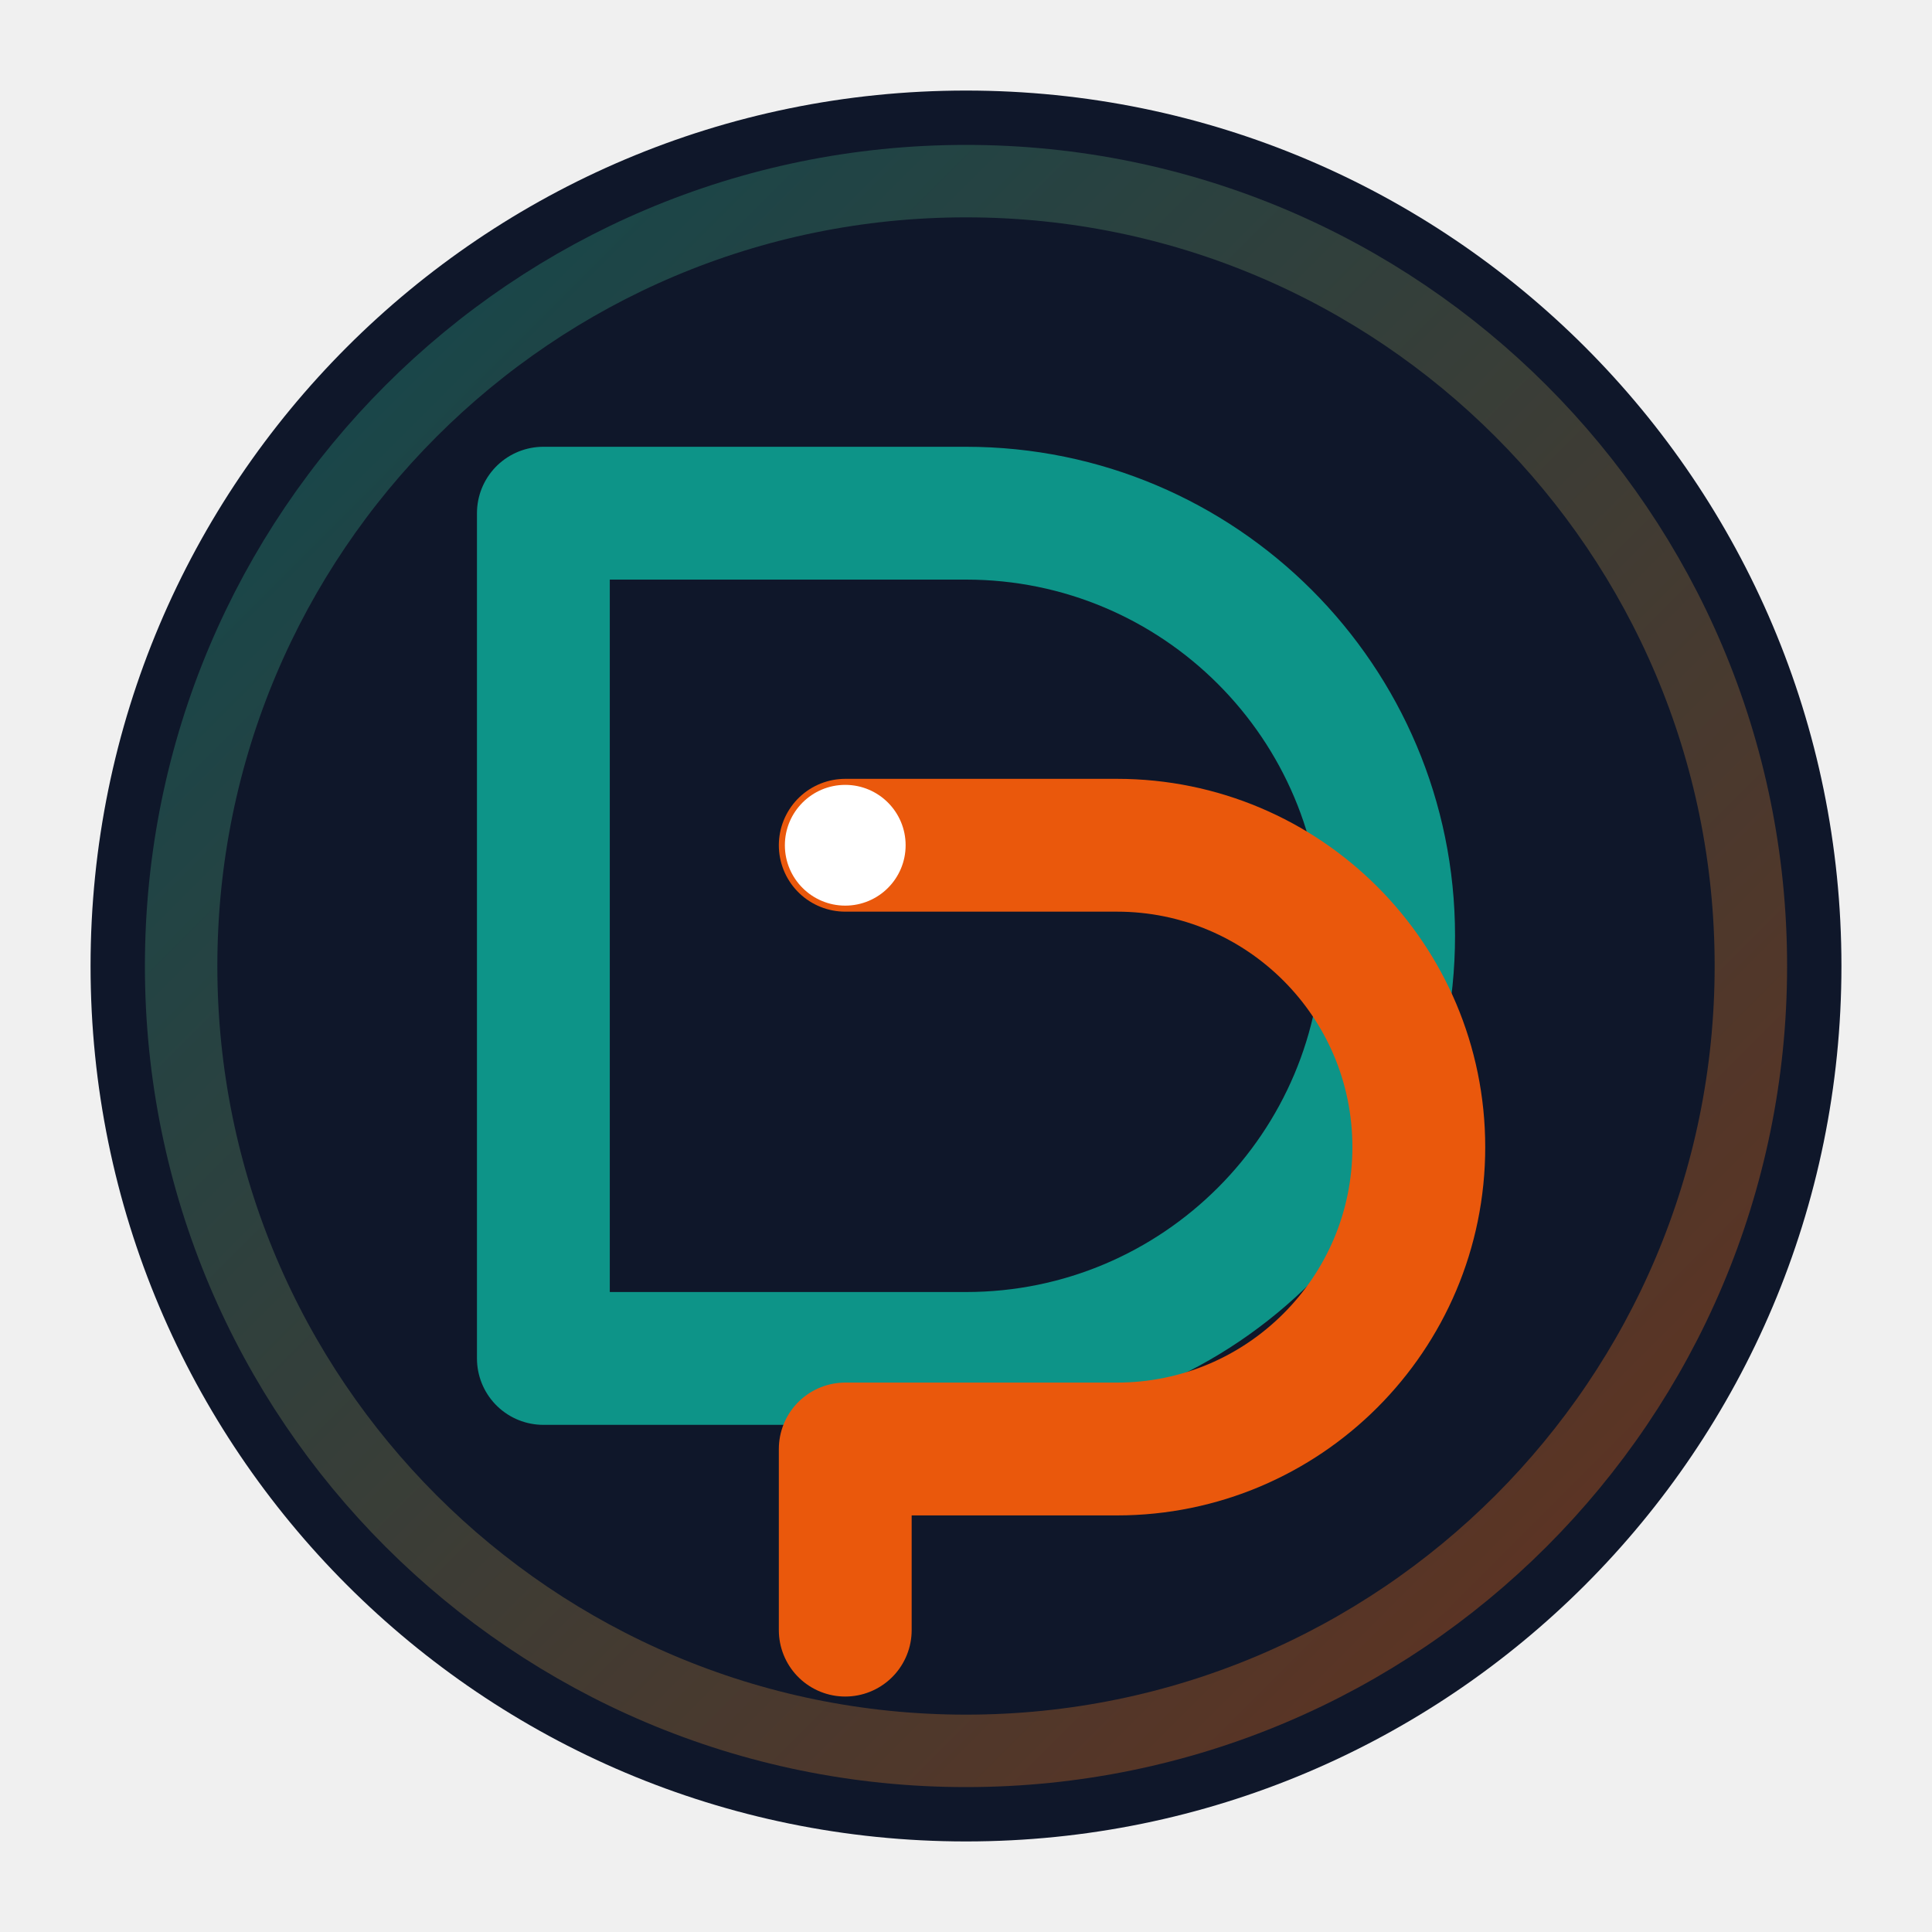
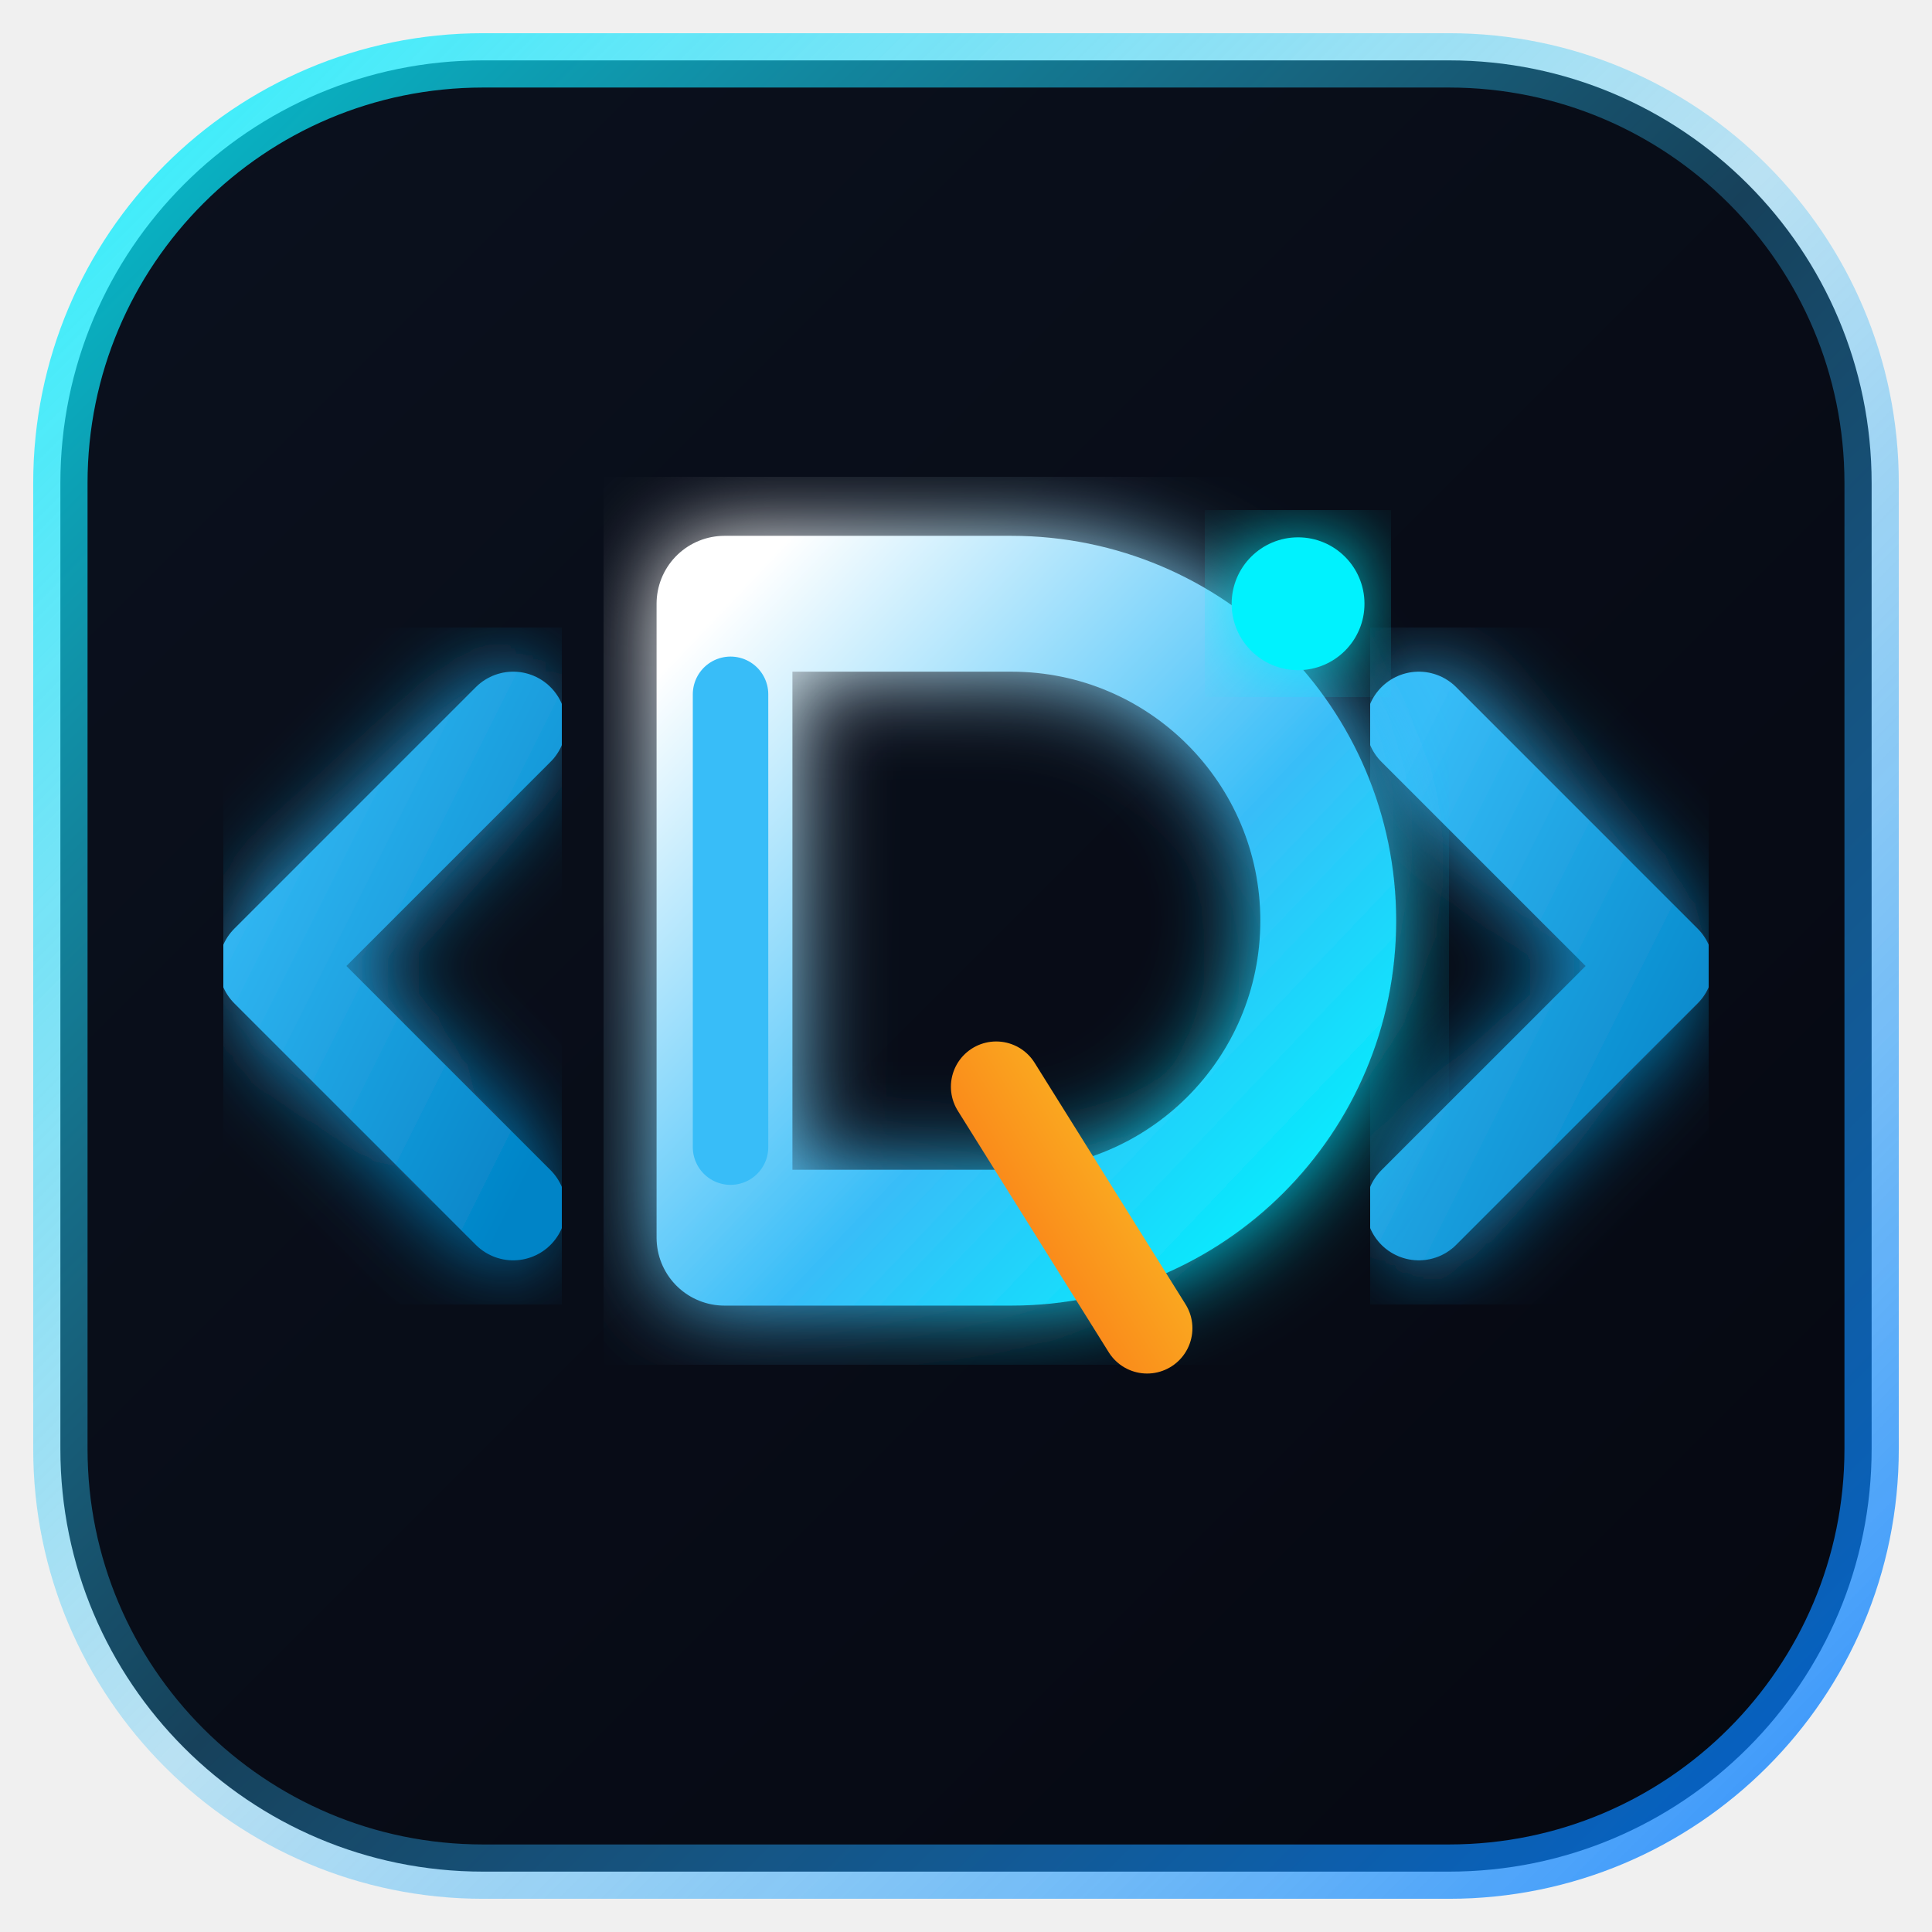
- <svg xmlns="http://www.w3.org/2000/svg" viewBox="0 0 32 32" fill="none">
-   <circle cx="16" cy="16" r="14.5" fill="#0f172a" />
-   <circle cx="16" cy="16" r="13" stroke="url(#paint0_linear)" stroke-width="1.2" opacity="0.4" />
-   <path d="M9 8.5H16C19.866 8.5 23 11.634 23 15.5C23 19.366 19.866 22.5 16 22.5H9V8.5Z" stroke="#0d9488" stroke-width="2.2" stroke-linecap="round" stroke-linejoin="round" />
-   <path d="M14 14H18.5C21.261 14 23.5 16.239 23.5 19C23.5 21.761 21.261 24 18.5 24H14V27" stroke="#ea580c" stroke-width="2.2" stroke-linecap="round" stroke-linejoin="round" />
-   <circle cx="14" cy="14" r="1" fill="#ffffff" />
+ <svg xmlns="http://www.w3.org/2000/svg" viewBox="0 0 64 64" fill="none">
  <defs>
-     <linearGradient id="paint0_linear" x1="3" y1="3" x2="29" y2="29" gradientUnits="userSpaceOnUse">
-       <stop stop-color="#0d9488" />
-       <stop offset="1" stop-color="#ea580c" />
+     <linearGradient id="bgGrad" x1="0%" y1="0%" x2="100%" y2="100%">
+       <stop offset="0%" stop-color="#0b111e" />
+       <stop offset="100%" stop-color="#050811" />
    </linearGradient>
+     <linearGradient id="borderGrad" x1="0%" y1="0%" x2="100%" y2="100%">
+       <stop offset="0%" stop-color="#00f2fe" stop-opacity="0.8" />
+       <stop offset="50%" stop-color="#38bdf8" stop-opacity="0.3" />
+       <stop offset="100%" stop-color="#0077ff" stop-opacity="0.8" />
+     </linearGradient>
+     <linearGradient id="tagGrad" x1="0%" y1="0%" x2="100%" y2="100%">
+       <stop offset="0%" stop-color="#38bdf8" />
+       <stop offset="100%" stop-color="#0284c7" />
+     </linearGradient>
+     <linearGradient id="dGrad" x1="0%" y1="0%" x2="100%" y2="100%">
+       <stop offset="0%" stop-color="#ffffff" />
+       <stop offset="60%" stop-color="#38bdf8" />
+       <stop offset="100%" stop-color="#00f2fe" />
+     </linearGradient>
+     <linearGradient id="slashGrad" x1="0%" y1="100%" x2="100%" y2="0%">
+       <stop offset="0%" stop-color="#f97316" />
+       <stop offset="100%" stop-color="#fbbf24" />
+     </linearGradient>
+     <filter id="cyanGlow" x="-20%" y="-20%" width="140%" height="140%">
+       <feGaussianBlur stdDeviation="1.5" result="blur" />
+       <feComposite in="SourceGraphic" in2="blur" operator="over" />
+     </filter>
  </defs>
+   <rect x="2" y="2" width="60" height="60" rx="14" fill="url(#bgGrad)" stroke="url(#borderGrad)" stroke-width="1.8" />
+   <path d="M 17 24 L 9 32 L 17 40" stroke="url(#tagGrad)" stroke-width="3.5" stroke-linecap="round" stroke-linejoin="round" filter="url(#cyanGlow)" />
+   <path d="M 47 24 L 55 32 L 47 40" stroke="url(#tagGrad)" stroke-width="3.5" stroke-linecap="round" stroke-linejoin="round" filter="url(#cyanGlow)" />
+   <path d="M 24 20 H 33.5 C 39.299 20 44 24.701 44 30.5 C 44 36.299 39.299 41 33.5 41 H 24 V 20 Z" fill="none" stroke="url(#dGrad)" stroke-width="4.5" stroke-linecap="round" stroke-linejoin="round" filter="url(#cyanGlow)" />
+   <line x1="24.2" y1="23" x2="24.2" y2="38" stroke="#38bdf8" stroke-width="2.5" stroke-linecap="round" />
+   <line x1="33" y1="36" x2="38" y2="44" stroke="url(#slashGrad)" stroke-width="3" stroke-linecap="round" />
+   <circle cx="43" cy="20" r="2.2" fill="#00f2fe" filter="url(#cyanGlow)" />
</svg>
